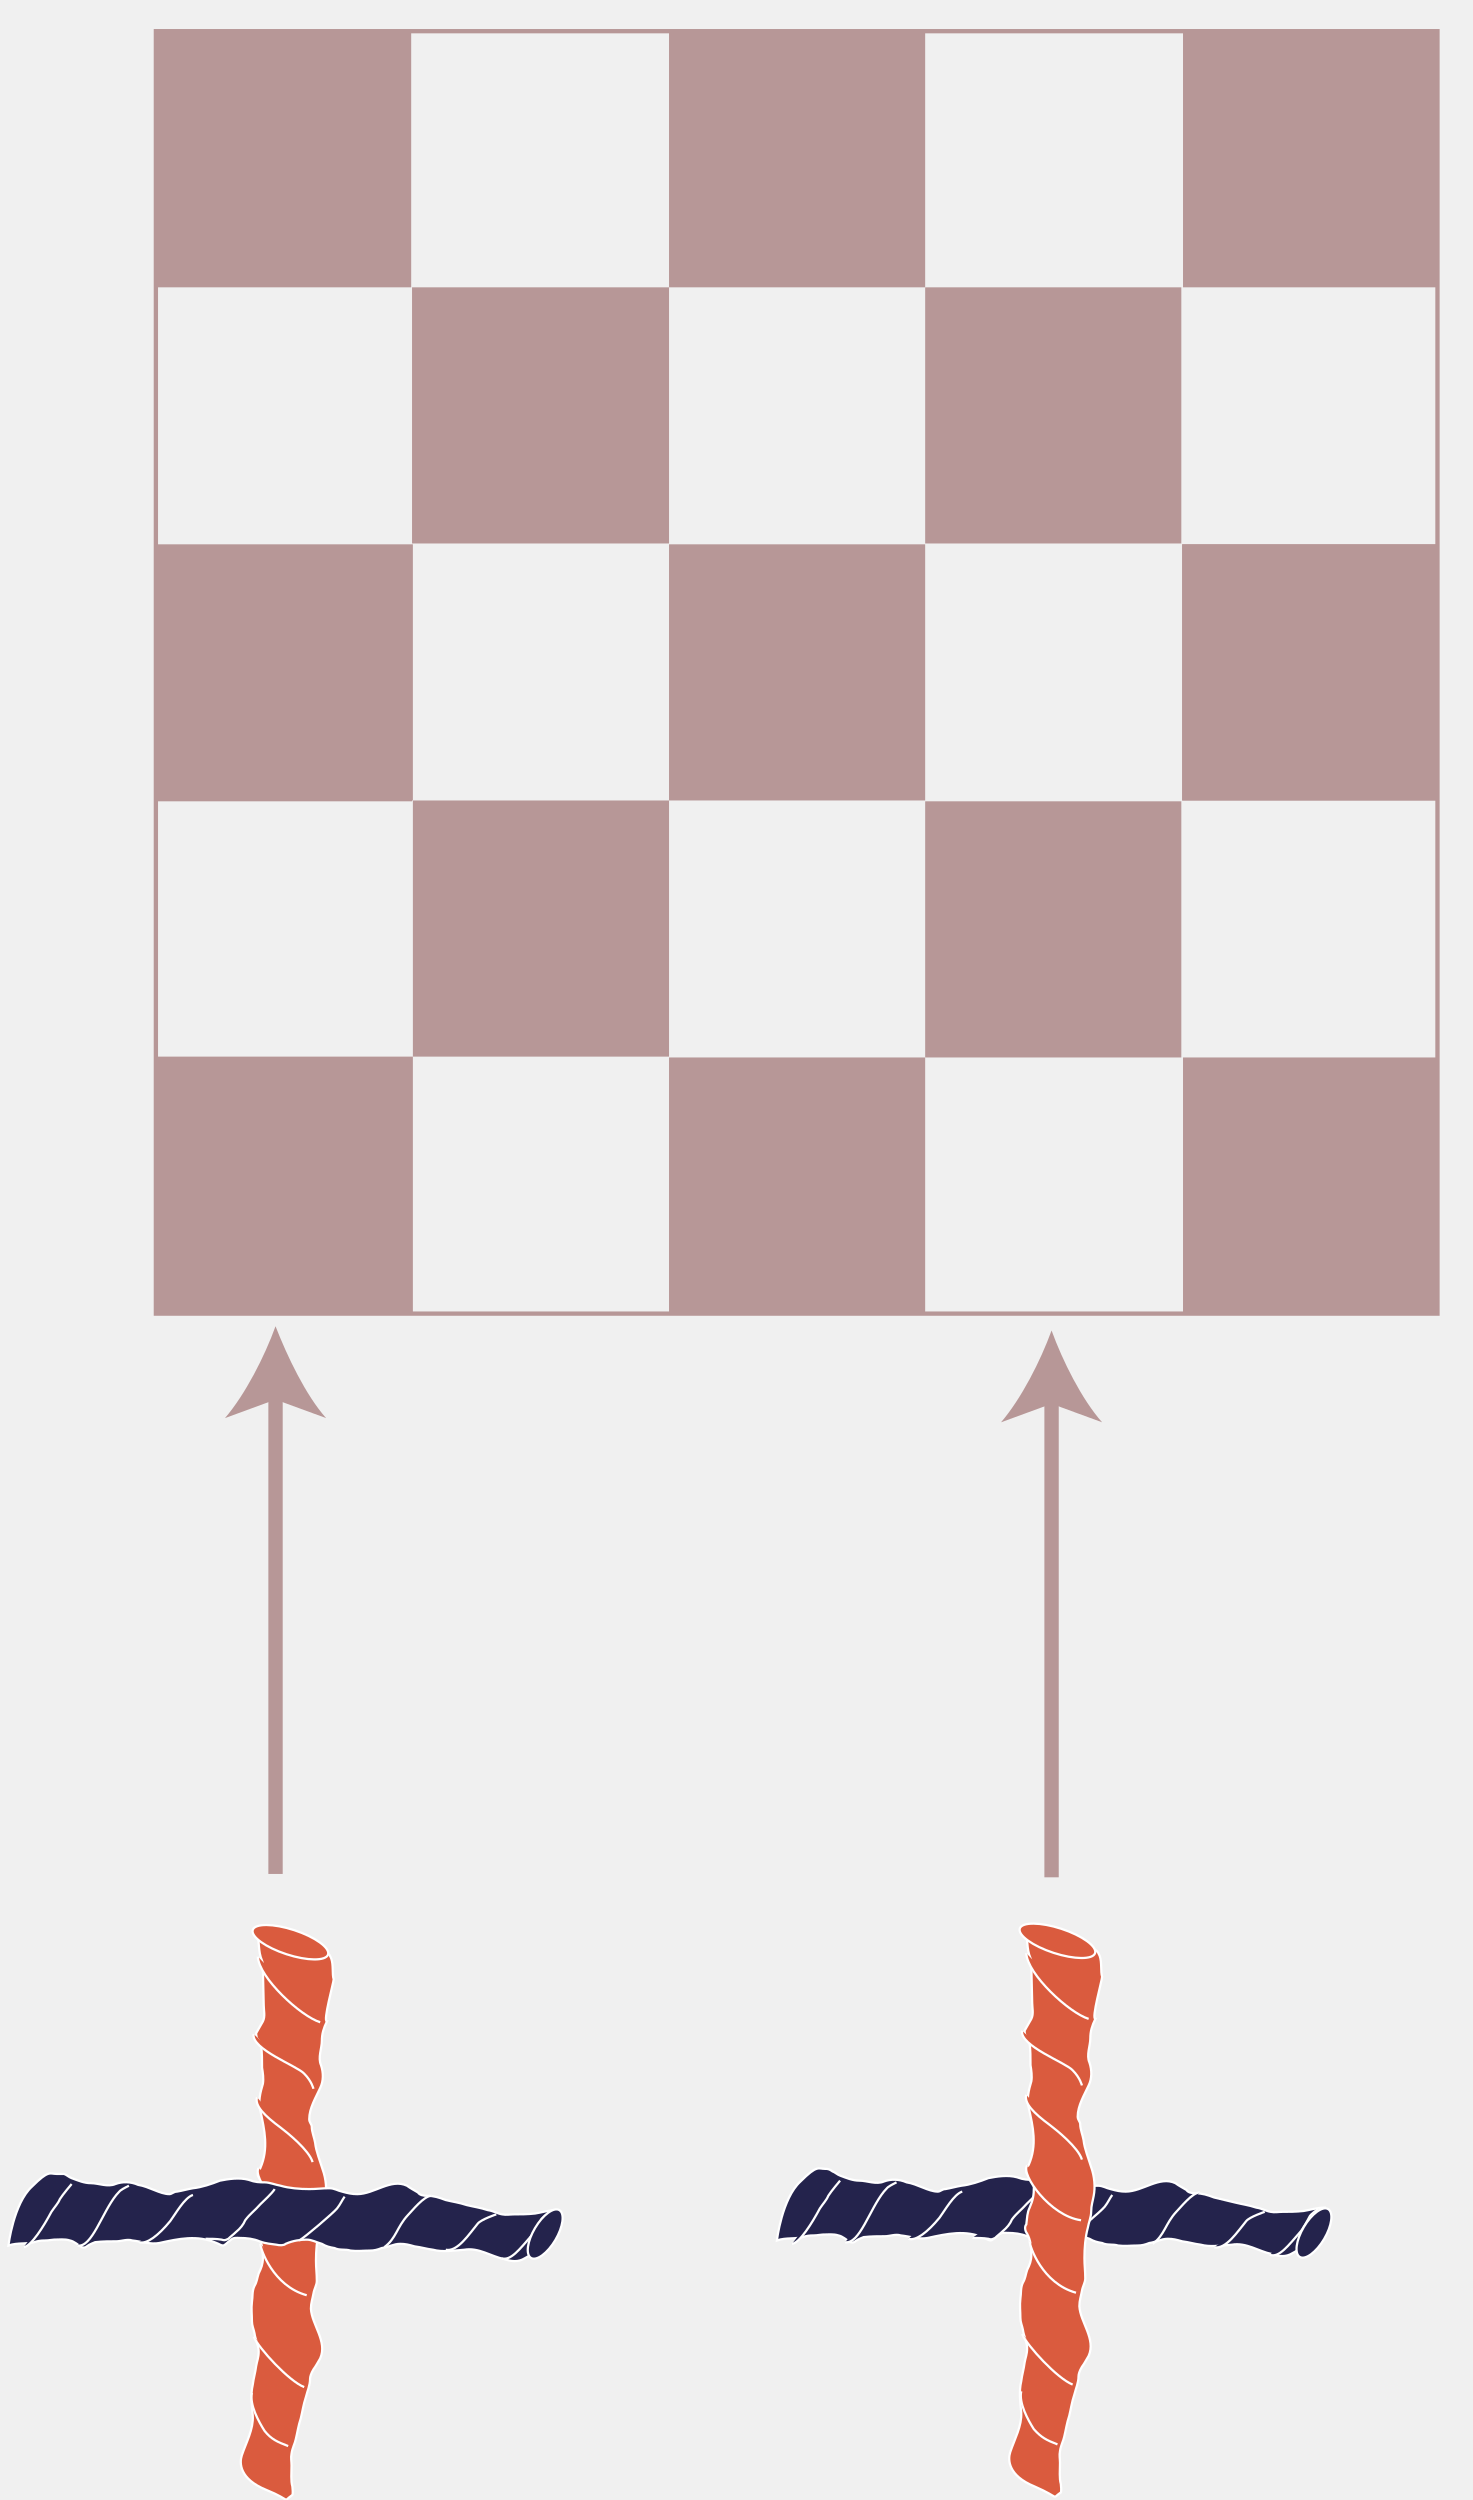
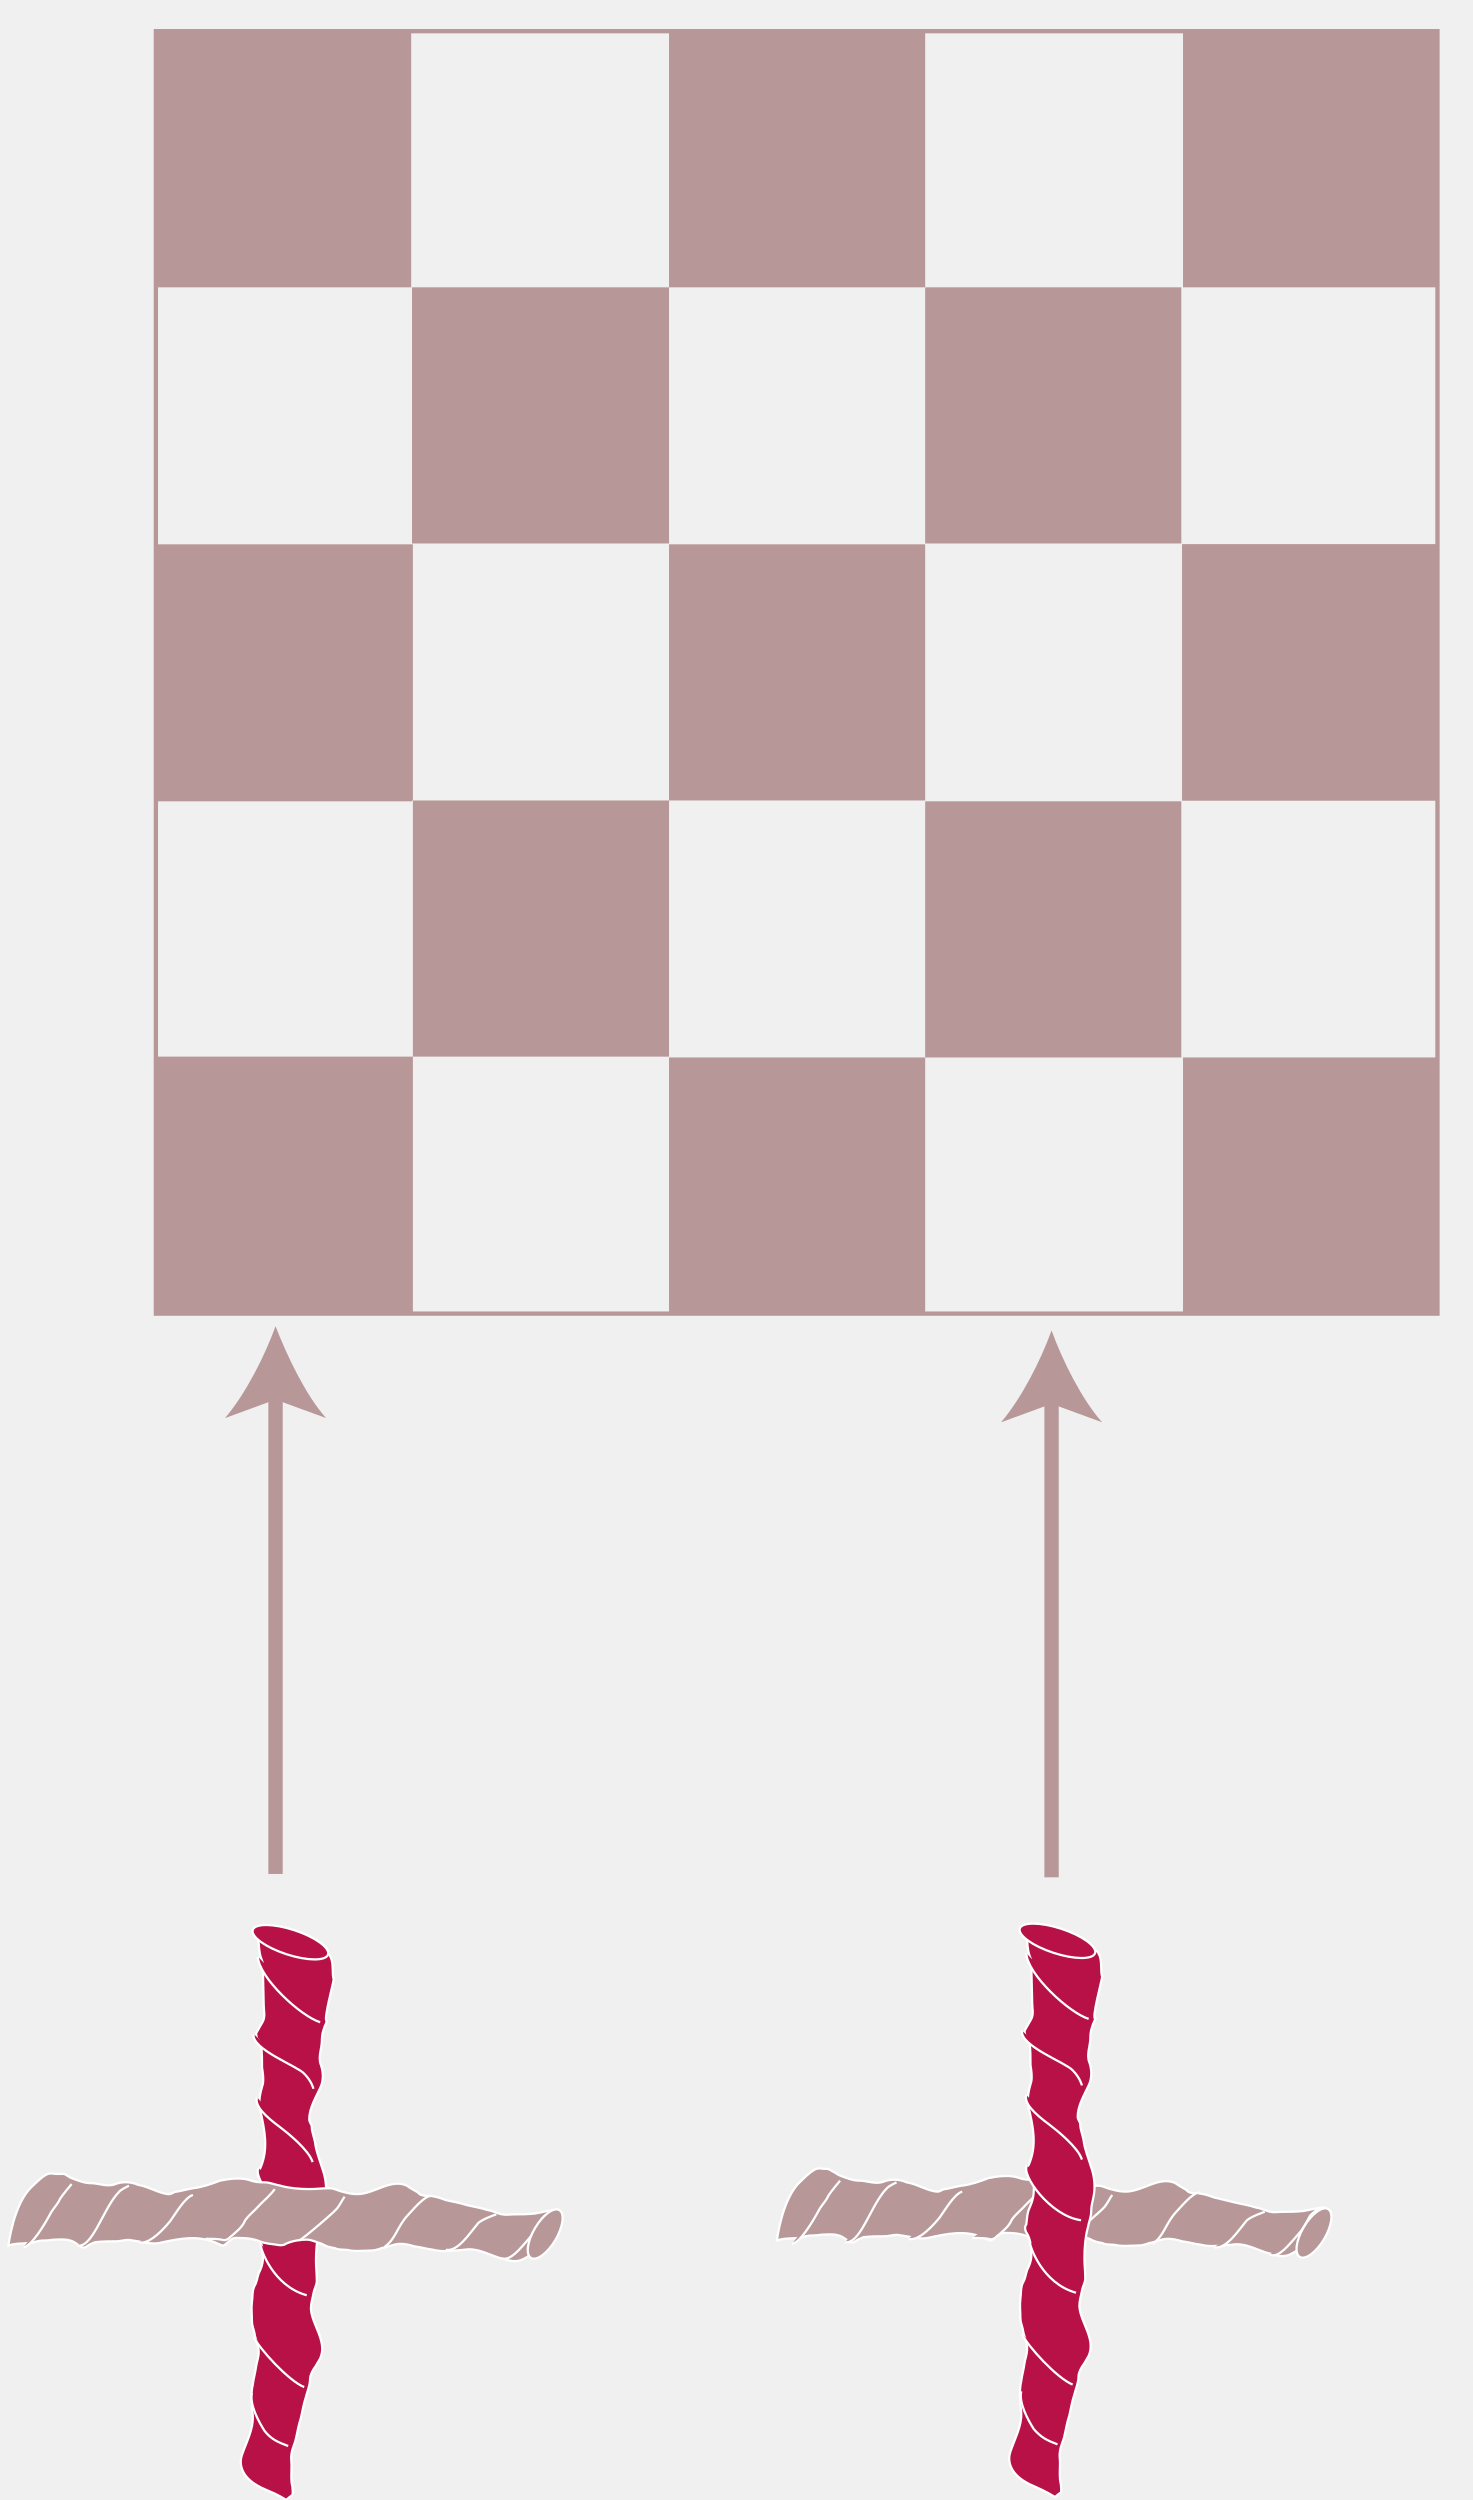
<svg xmlns="http://www.w3.org/2000/svg" version="1.1" id="Layer_1" x="0px" y="0px" viewBox="0 0 174.7 296.7" style="enable-background:new 0 0 174.7 296.7;" xml:space="preserve">
  <style type="text/css">
- 	.st0{fill:#DA5B3E;stroke:#FFFFFF;stroke-width:0.268;stroke-miterlimit:10;}
- 	.st1{fill:#DA5B3E;stroke:#FFFFFF;stroke-width:0.268;stroke-miterlimit:9.998;}
- 	.st2{fill:#24234C;stroke:#FFFFFF;stroke-width:0.268;stroke-miterlimit:10;}
- 	.st3{fill:#24234C;stroke:#FFFFFF;stroke-width:0.268;stroke-miterlimit:10.001;}
- 	.st4{fill:#24234C;stroke:#FFFFFF;stroke-width:0.268;stroke-miterlimit:10;}
- 	.st5{fill:#24234C;stroke:#FFFFFF;stroke-width:0.268;stroke-miterlimit:10.001;}
- 	.st6{fill:#DA5B3E;stroke:#FFFFFF;stroke-width:0.268;stroke-miterlimit:10;}
- 	.st7{fill:#DA5B3E;stroke:#FFFFFF;stroke-width:0.268;stroke-miterlimit:9.998;}
+ 	.st0{fill:#B71148;stroke:#FFFFFF;stroke-width:0.268;stroke-miterlimit:10;}
+ 	.st1{fill:#B71148;stroke:#FFFFFF;stroke-width:0.268;stroke-miterlimit:9.998;}
+ 	.st2{fill:#B79797;stroke:#FFFFFF;stroke-width:0.268;stroke-miterlimit:10;}
+ 	.st3{fill:#B79797;stroke:#FFFFFF;stroke-width:0.268;stroke-miterlimit:10.001;}
+ 	.st4{fill:#B79797;stroke:#FFFFFF;stroke-width:0.268;stroke-miterlimit:10;}
+ 	.st5{fill:#B79797;stroke:#FFFFFF;stroke-width:0.268;stroke-miterlimit:10.001;}
+ 	.st6{fill:#B71148;stroke:#FFFFFF;stroke-width:0.268;stroke-miterlimit:10;}
+ 	.st7{fill:#B71148;stroke:#FFFFFF;stroke-width:0.268;stroke-miterlimit:9.998;}
	.st8{fill:none;stroke:#B79797;stroke-width:1.703;stroke-miterlimit:10;}
	.st9{fill:#B79797;}
	.st10{fill:none;stroke:#B79797;stroke-width:0.512;stroke-miterlimit:10;}
</style>
  <g>
    <g>
      <g>
        <g>
          <path class="st0" d="M31.6,295.5c-3.2-1.3-3.2-3.2-2.9-4.1c0.5-1.5,1.4-3.1,1.3-4.7c-0.1-1.1-0.3-2.4,0-3.7      c0.1-0.8,0.3-1.4,0.4-2.2c0.1-0.6,0.3-1,0.3-1.7c0-0.8-0.4-1.4-0.5-2.2c-0.1-0.5-0.3-0.9-0.3-1.4c0-0.8-0.1-1.5,0-2.3      c0.1-0.6,0-1.3,0.3-1.9c0.3-0.5,0.3-0.9,0.5-1.5c0.3-0.6,0.5-1.1,0.5-1.8c0-0.9-0.1-1.8-0.5-2.5c-0.3-0.4-0.3-0.9-0.1-1.1      c0.1-0.8,0.1-1.4,0.4-2c0.4-0.9,0.5-1.5,0.5-2.4c0-0.4,0.1-0.9-0.3-1.1c-0.3-0.3-0.6-0.5-0.6-0.8c0-0.3,0.1-0.5,0.3-0.8      c1-2.3,0.5-4.5,0-6.8c-0.3-1,0-2.2,0.3-3.2c0.1-0.6,0-1.3-0.1-1.9c0-0.9,0-1.8-0.1-2.5c-0.1-0.4-0.3-0.8-0.5-1      c-0.1-0.3-0.1-0.5-0.1-0.6c0.3-0.5,0.5-0.9,0.8-1.4c0.3-0.6,0.1-1.3,0.1-1.9c0-0.4-0.1-3.9-0.1-4.3c0-0.4,0-0.8-0.1-1      c-0.5-1.1-0.3-2.4-0.6-3.6l7.5,1.8c0.6,1.3,0.8,0.3,1.3,1.5c0.3,0.8,0.1,1.9,0.3,2.5c0,0.4-1.3,5-0.8,5      c-0.4,0.8-0.6,1.5-0.6,2.3c0,0.9-0.5,2-0.1,2.9c0.3,0.9,0.3,1.9-0.1,2.7c-0.5,1.1-1.3,2.4-1.3,3.7c0,0.4,0.3,0.6,0.3,0.9      c0,0.6,0.3,1.3,0.4,1.9c0.1,1,0.6,2.2,0.9,3.2c0.4,1.1,0.5,2.4,0.3,3.4c-0.1,0.6-0.3,1.1-0.3,1.9c0,0.6-0.3,1.3-0.4,1.9      c-0.3,1.1-0.4,2.4-0.4,3.6c0,0.9,0.1,1.5,0.1,2.4c0,0.5-0.3,0.9-0.4,1.5c-0.1,0.6-0.3,1.1-0.3,1.8c0.1,1.9,2,3.9,1.1,5.9      c-0.3,0.5-0.5,0.9-0.8,1.3c-0.3,0.5-0.4,0.9-0.4,1.1c0,0.8-0.3,1.4-0.5,2.2c-0.3,0.9-0.4,1.7-0.6,2.5c-0.3,0.9-0.4,1.7-0.6,2.5      c-0.1,0.5-0.4,1-0.5,1.7c-0.1,0.5,0,0.9,0,1.4c0,0.9-0.1,1.8,0.1,2.5c0.1,0.9,0,1,0,1C33.4,297,34.8,296.8,31.6,295.5z" />
          <path class="st0" d="M30.6,232.2c0.1,2.5,5.1,7.1,7.4,7.8" />
          <path class="st0" d="M30.1,241.4c-0.3,1.8,5.2,3.8,6,4.7c0.9,0.9,1.1,1.8,1.1,1.8" />
          <path class="st0" d="M30.5,248.9c-0.3,1,0.9,2.2,2.8,3.6c0.8,0.6,3.4,2.7,3.8,4.1" />
          <path class="st0" d="M30.7,257.3c-0.8,1,2.7,6,6.4,6.5" />
          <path class="st0" d="M30.9,266.3c0,0.6,1.5,5,5.5,6.1" />
          <path class="st0" d="M30.1,277.3c0.6,1.4,4.2,5.3,6,6" />
          <path class="st0" d="M29.9,284c-0.3,1.4,0.8,3.4,1.5,4.5c0.8,1,1.5,1.3,2.8,1.8" />
        </g>
        <ellipse transform="matrix(0.3109 -0.9504 0.9504 0.3109 -195.2972 191.534)" class="st1" cx="34.4" cy="230.5" rx="1.5" ry="4.7" />
      </g>
      <g>
        <g>
          <path class="st2" d="M65,266.8l1-4.5c-0.9,0-1.8,0.3-2.5,0.4c-0.9,0.1-1.8,0.1-2.5,0.1c-0.5,0-0.9,0.1-1.4,0      c-0.6-0.1-1-0.4-1.7-0.5c-0.9-0.3-1.7-0.4-2.5-0.6c-0.9-0.3-1.7-0.4-2.5-0.6c-0.8-0.3-1.4-0.5-2.2-0.5c-0.5,0-0.9-0.1-1.1-0.4      c-0.5-0.3-0.9-0.5-1.3-0.8c-1.9-0.9-3.9,1-5.9,1c-0.6,0-1.1-0.1-1.8-0.3c-0.5-0.1-0.9-0.4-1.5-0.4c-0.9,0-1.5,0.1-2.4,0.1      c-1.1,0-2.4-0.1-3.4-0.4c-0.6-0.1-1.3-0.4-1.9-0.4c-0.6,0-1.1,0-1.9-0.3c-1.1-0.3-2.4-0.1-3.4,0.1c-1,0.4-2.2,0.8-3.2,0.9      c-0.6,0.1-1.3,0.3-1.9,0.4c-0.4,0-0.6,0.3-0.9,0.3c-1.1,0-2.4-0.9-3.7-1.1c-0.9-0.4-1.9-0.4-2.7-0.1c-0.9,0.4-2-0.1-2.9-0.1      c-0.8,0-1.5-0.3-2.3-0.6c-0.3-0.1-0.6-0.4-0.9-0.5c-0.3,0-0.5,0-0.9,0c-0.8,0-0.9-0.5-2.9,1.5c-2.2,2-2.8,7-2.8,7      c1.1-0.4,2.3-0.1,3.4-0.5c0.4-0.1,0.8-0.1,1-0.1c0.4,0,0.8-0.1,1-0.1c0.6,0,1.3-0.1,1.9,0.1c0.5,0.1,0.9,0.5,1.4,0.8      c0.3,0.1,0.5,0,0.6-0.1c0.4-0.3,0.8-0.4,1-0.5c0.9-0.1,1.8-0.1,2.5-0.1c0.6,0,1.3-0.3,1.9-0.1c1,0.1,2.2,0.5,3.2,0.3      c2.3-0.5,4.5-1,6.8,0c0.3,0.1,0.5,0.3,0.8,0.3c0.3-0.1,0.5-0.4,0.8-0.6c0.4-0.4,0.8-0.3,1.1-0.3c0.9,0,1.7,0.1,2.4,0.4      c0.8,0.3,1.4,0.3,2,0.4c0.4,0.1,0.9,0.1,1.1-0.1c0.9-0.4,1.8-0.5,2.5-0.5c0.6,0,1.1,0.3,1.8,0.5c0.5,0.3,0.9,0.4,1.5,0.5      c0.6,0.3,1.3,0.1,1.9,0.3c0.8,0.1,1.5,0,2.3,0c0.5,0,0.9-0.1,1.4-0.3c0.8-0.1,1.4-0.5,2.2-0.5c0.6,0,1,0.1,1.7,0.3      c0.8,0.1,1.4,0.3,2.2,0.4c1.1,0.3,2.4,0.1,3.7,0c1.7-0.3,3.2,0.8,4.7,1.1c0.9,0.3,1.7,0.4,2.5-0.1c0.5-0.3,1-0.5,1.5-0.8      C64.2,267.1,64.6,267.1,65,266.8L65,266.8" />
          <path class="st2" d="M2.8,266.7c0.9-0.1,2.4-2.5,3.3-4.2c0.4-0.6,0.8-1,1-1.5c0.3-0.5,1.4-1.8,1.4-1.8" />
          <path class="st2" d="M9.2,266.5c1.7,0.3,2.9-3.9,4.6-6c0.3-0.3,0.4-0.5,0.6-0.6c0.1-0.1,0.9-0.5,0.9-0.5" />
          <path class="st2" d="M16.5,266.1c0.9,0.3,2.3-0.8,3.7-2.5c0.6-0.8,1.7-2.8,2.7-3.1" />
          <path class="st2" d="M24.4,265.7c0.6,0,1.3,0,1.9,0.1c0.3,0.1,0.4,0.1,0.8-0.1c0.3-0.3,0.6-0.5,0.9-0.8c0.5-0.4,0.9-0.9,1.1-1.4      c0.6-0.8,1.1-1.1,1.8-1.9c0.4-0.4,1.4-1.3,1.7-1.8" />
          <path class="st2" d="M35.5,265.9c0.6-0.3,4.1-3.3,4.5-3.8c0.4-0.5,0.6-1,0.9-1.4" />
          <path class="st2" d="M45.6,266.7c1.4-1,1.5-2.4,2.8-3.8c0.5-0.5,1.9-2.3,2.8-2.3" />
          <path class="st2" d="M52.9,267c1.4,0.3,2.8-1.9,3.8-3.1c0.4-0.5,2.2-1.1,2.2-1.1" />
          <path class="st2" d="M59.5,268c1.1,0.4,2.2-1.1,3.6-2.7c0.3-0.3,0.9-1.4,1.1-1.8c0.1-0.3,1-0.9,1.1-1" />
        </g>
        <ellipse transform="matrix(0.51 -0.8602 0.8602 0.51 -196.3321 185.5889)" class="st3" cx="64.7" cy="265.1" rx="3.3" ry="1.4" />
      </g>
    </g>
    <g>
      <g>
        <g>
          <path class="st4" d="M156.2,266.5l1-4.5c-0.9,0-1.8,0.3-2.5,0.4c-0.9,0.1-1.8,0.1-2.5,0.1c-0.5,0-0.9,0.1-1.4,0      c-0.6-0.1-1-0.4-1.7-0.5c-0.9-0.3-1.7-0.4-2.5-0.6s-1.7-0.4-2.5-0.6c-0.8-0.3-1.4-0.5-2.2-0.5c-0.5,0-0.9-0.1-1.1-0.4      c-0.5-0.3-0.9-0.5-1.3-0.8c-1.9-0.9-3.9,1-5.9,1c-0.6,0-1.1-0.1-1.8-0.3c-0.5-0.1-0.9-0.4-1.5-0.4c-0.9,0-1.5,0.1-2.4,0.1      c-1.1,0-2.4-0.1-3.4-0.4c-0.6-0.1-1.3-0.4-1.9-0.4c-0.6,0-1.1,0-1.9-0.3c-1.1-0.3-2.4-0.1-3.4,0.1c-1,0.4-2.2,0.8-3.2,0.9      c-0.6,0.1-1.3,0.3-1.9,0.4c-0.4,0-0.6,0.3-0.9,0.3c-1.1,0-2.4-0.9-3.7-1.1c-0.9-0.4-1.9-0.4-2.7-0.1c-0.9,0.4-2-0.1-2.9-0.1      c-0.8,0-1.5-0.3-2.3-0.6c-0.3-0.1-0.6-0.4-0.9-0.5c-0.4-0.3-0.6-0.3-0.9-0.3c-0.8,0-0.9-0.5-2.9,1.5c-2.2,2-2.8,7-2.8,7      c1.1-0.4,2.3-0.1,3.4-0.5c0.4-0.1,0.8-0.1,1-0.1c0.4,0,0.8-0.1,1-0.1c0.6,0,1.3-0.1,1.9,0.1c0.5,0.1,0.9,0.5,1.4,0.8      c0.3,0.1,0.5,0,0.6-0.1c0.4-0.3,0.8-0.4,1-0.5c0.9-0.1,1.8-0.1,2.5-0.1c0.6,0,1.3-0.3,1.9-0.1c1,0.1,2.2,0.5,3.2,0.3      c2.3-0.5,4.5-1,6.7,0c0.3,0.1,0.5,0.3,0.8,0.3c0.3-0.1,0.5-0.4,0.8-0.6c0.4-0.4,0.8-0.3,1.1-0.3c0.9,0,1.7,0.1,2.4,0.4      c0.8,0.3,1.4,0.3,2,0.4c0.4,0.1,0.9,0.1,1.1-0.1c0.9-0.4,1.8-0.5,2.5-0.5c0.6,0,1.1,0.3,1.8,0.5c0.5,0.3,0.9,0.4,1.5,0.5      c0.6,0.3,1.3,0.1,1.9,0.3c0.8,0.1,1.5,0,2.3,0c0.5,0,0.9-0.1,1.4-0.3c0.8-0.1,1.4-0.5,2.2-0.5c0.6,0,1,0.1,1.7,0.3      c0.8,0.1,1.4,0.3,2.2,0.4c1.1,0.3,2.4,0.1,3.7,0c1.7-0.3,3.2,0.8,4.7,1.1c0.9,0.3,1.7,0.4,2.5-0.1c0.5-0.3,1-0.5,1.5-0.8      C155.4,266.8,155.9,266.8,156.2,266.5L156.2,266.5" />
          <path class="st4" d="M94,266.3c0.9-0.1,2.4-2.5,3.3-4.2c0.4-0.6,0.8-1,1-1.5c0.3-0.5,1.4-1.8,1.4-1.8" />
          <path class="st4" d="M100.3,266.1c1.7,0.3,2.9-3.9,4.6-6c0.3-0.3,0.4-0.5,0.6-0.6c0.1-0.1,0.9-0.5,0.9-0.5" />
          <path class="st4" d="M107.8,265.7c0.9,0.3,2.3-0.8,3.7-2.5c0.6-0.8,1.7-2.8,2.7-3.1" />
          <path class="st4" d="M115.4,265.6c0.6,0,1.3,0,1.9,0.1c0.3,0.1,0.4,0.1,0.8-0.1c0.3-0.3,0.6-0.5,0.9-0.8      c0.5-0.4,0.9-0.9,1.1-1.4c0.6-0.8,1.1-1.1,1.8-1.9c0.4-0.4,1.4-1.3,1.7-1.8" />
          <path class="st4" d="M126.6,265.7c0.6-0.3,4.1-3.3,4.5-3.8s0.6-1,0.9-1.4" />
          <path class="st4" d="M136.8,266.3c1.4-1,1.5-2.4,2.8-3.8c0.5-0.5,1.9-2.3,2.8-2.3" />
          <path class="st4" d="M144.1,266.7c1.4,0.3,2.8-1.9,3.8-3.1c0.4-0.5,2.2-1.1,2.2-1.1" />
          <path class="st4" d="M150.7,267.6c1.1,0.4,2.2-1.1,3.6-2.7c0.3-0.3,0.9-1.4,1.1-1.8c0.1-0.3,1-0.9,1.1-1" />
        </g>
        <ellipse transform="matrix(0.51 -0.8602 0.8602 0.51 -151.5205 263.9695)" class="st5" cx="155.9" cy="265" rx="3.3" ry="1.4" />
      </g>
      <g>
        <g>
          <path class="st6" d="M122.8,295.1c-3.2-1.3-3.2-3.2-2.9-4.1c0.5-1.5,1.4-3.1,1.3-4.7c-0.1-1.1-0.3-2.4,0-3.7      c0.1-0.8,0.3-1.4,0.4-2.2c0.1-0.6,0.3-1,0.3-1.7c0-0.8-0.4-1.4-0.5-2.2c-0.1-0.5-0.3-0.9-0.3-1.4c0-0.8-0.1-1.5,0-2.3      c0.1-0.6,0-1.3,0.3-1.9c0.3-0.5,0.3-0.9,0.5-1.5c0.3-0.6,0.5-1.1,0.5-1.8c0-0.9-0.1-1.8-0.5-2.5c-0.3-0.4-0.3-0.9-0.1-1.1      c0.1-0.8,0.1-1.4,0.4-2c0.4-0.9,0.5-1.5,0.5-2.4c0-0.4,0.1-0.9-0.3-1.1c-0.3-0.3-0.6-0.5-0.6-0.8s0.1-0.5,0.3-0.8      c1-2.3,0.5-4.5,0-6.7c-0.3-1,0-2.2,0.3-3.2c0.1-0.6,0-1.3-0.1-1.9c0-0.9,0-1.8-0.1-2.5c-0.1-0.4-0.3-0.8-0.5-1      c-0.1-0.3-0.1-0.5-0.1-0.6c0.3-0.5,0.5-0.9,0.8-1.4c0.3-0.6,0.1-1.3,0.1-1.9c0-0.4-0.1-3.9-0.1-4.3c0-0.4,0-0.8-0.1-1      c-0.5-1.1-0.3-2.4-0.6-3.6l7.5,1.8c0.6,1.3,0.8,0.3,1.3,1.5c0.3,0.8,0.1,1.9,0.3,2.5c0,0.4-1.3,5-0.8,5      c-0.4,0.8-0.6,1.5-0.6,2.3c0,0.9-0.5,2-0.1,2.9c0.3,0.9,0.3,1.9-0.1,2.7c-0.5,1.1-1.3,2.4-1.3,3.7c0,0.4,0.3,0.6,0.3,0.9      c0,0.6,0.3,1.3,0.4,1.9c0.1,1,0.6,2.2,0.9,3.2c0.4,1.1,0.5,2.4,0.3,3.4c-0.1,0.6-0.3,1.1-0.3,1.9c0,0.6-0.3,1.3-0.4,1.9      c-0.3,1.1-0.4,2.4-0.4,3.6c0,0.9,0.1,1.5,0.1,2.4c0,0.5-0.3,0.9-0.4,1.5c-0.1,0.6-0.3,1.1-0.3,1.8c0.1,1.9,2,3.9,1.1,5.9      c-0.3,0.5-0.5,0.9-0.8,1.3c-0.3,0.5-0.4,0.9-0.4,1.1c0,0.8-0.3,1.4-0.5,2.2c-0.3,0.9-0.4,1.7-0.6,2.5c-0.3,0.9-0.4,1.7-0.6,2.5      c-0.1,0.5-0.4,1-0.5,1.7c-0.1,0.5,0,0.9,0,1.4c0,0.9-0.1,1.8,0.1,2.5c0.1,0.9,0,1,0,1C124.7,296.6,126,296.5,122.8,295.1z" />
          <path class="st6" d="M121.8,231.8c0.1,2.5,5.1,7.1,7.4,7.8" />
          <path class="st6" d="M121.3,241c-0.3,1.8,5.2,3.8,6,4.7c0.9,0.9,1.1,1.8,1.1,1.8" />
          <path class="st6" d="M121.8,248.6c-0.3,1,0.9,2.2,2.8,3.6c0.8,0.6,3.4,2.7,3.8,4.1" />
          <path class="st6" d="M121.9,257c-0.8,1,2.7,6,6.4,6.5" />
          <path class="st6" d="M122.2,266c0,0.6,1.5,5,5.5,6.1" />
          <path class="st6" d="M121.3,277c0.6,1.4,4.2,5.3,6,6" />
          <path class="st6" d="M121.2,283.8c-0.3,1.4,0.8,3.4,1.5,4.5c0.9,1,1.5,1.3,2.8,1.8" />
        </g>
        <ellipse transform="matrix(0.3109 -0.9504 0.9504 0.3109 -132.493 277.9806)" class="st7" cx="125.5" cy="230.4" rx="1.5" ry="4.7" />
      </g>
    </g>
    <g>
      <g>
        <line class="st8" x1="32.7" y1="165.1" x2="32.7" y2="222.4" />
        <g>
          <path class="st9" d="M32.7,157.4c-1.3,3.6-3.6,8.1-6,10.9l6-2.2l6,2.2C36.3,165.6,34.1,161,32.7,157.4z" />
        </g>
      </g>
    </g>
    <g>
      <g>
        <line class="st8" x1="124.8" y1="165.6" x2="124.8" y2="222.8" />
        <g>
          <path class="st9" d="M124.8,157.9c-1.3,3.6-3.6,8.1-6,10.9l6-2.2l6,2.2C128.4,166.1,126.1,161.5,124.8,157.9z" />
        </g>
      </g>
    </g>
    <g>
      <rect x="18.4" y="3.7" class="st9" width="30.4" height="30.4" />
      <rect x="48.9" y="34.1" class="st9" width="30.5" height="30.4" />
      <rect x="79.4" y="3.7" class="st9" width="30.4" height="30.4" />
      <rect x="18.6" y="64.6" class="st9" width="30.4" height="30.4" />
      <rect x="109.8" y="34.1" class="st9" width="30.4" height="30.4" />
      <rect x="140.3" y="64.6" class="st9" width="30.3" height="30.4" />
      <rect x="140.4" y="3.7" class="st9" width="30.1" height="30.4" />
      <rect x="18.5" y="64.7" class="st9" width="30.4" height="30.4" />
      <rect x="49" y="95" class="st9" width="30.4" height="30.4" />
      <rect x="79.4" y="125.5" class="st9" width="30.4" height="30.4" />
      <rect x="79.4" y="64.6" class="st9" width="30.4" height="30.4" />
      <rect x="18.6" y="125.4" class="st9" width="30.4" height="30.4" />
      <rect x="109.8" y="95.1" class="st9" width="30.4" height="30.4" />
      <rect x="140.4" y="125.5" class="st9" width="30.2" height="30.4" />
      <rect x="140.3" y="64.6" class="st9" width="30.3" height="30.4" />
      <rect x="18.5" y="3.7" class="st10" width="152.1" height="152.2" />
    </g>
  </g>
</svg>
